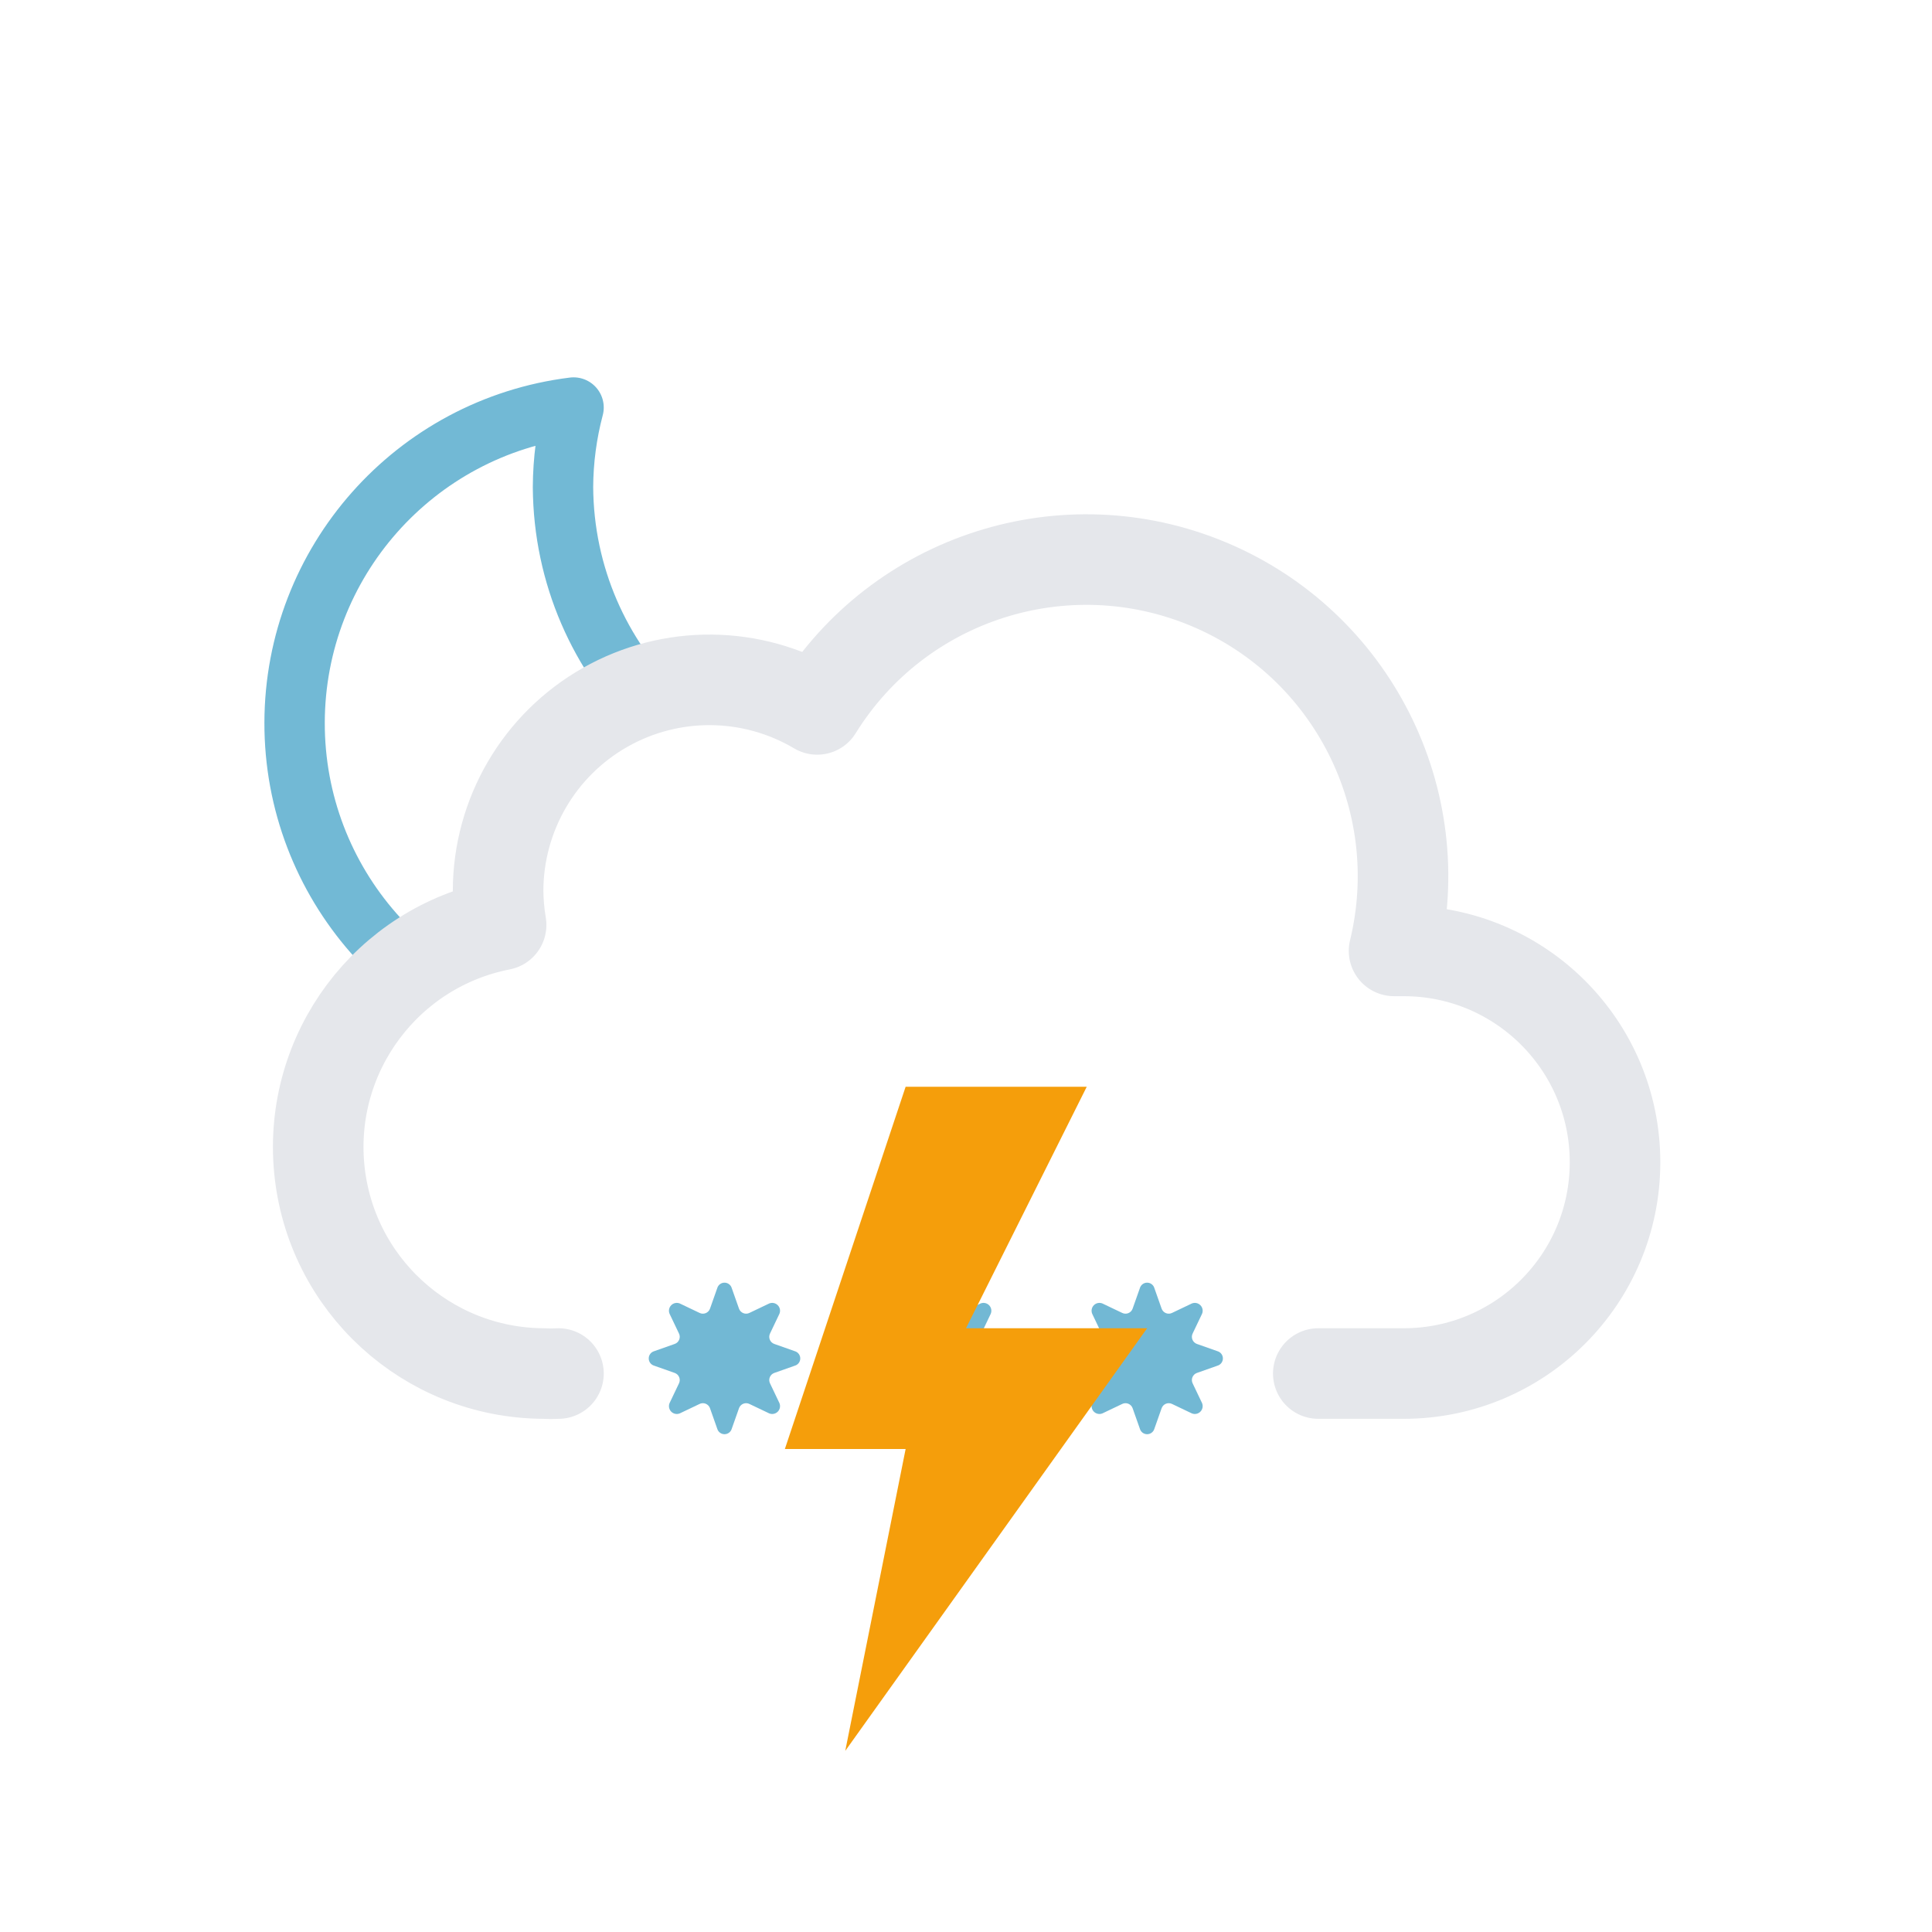
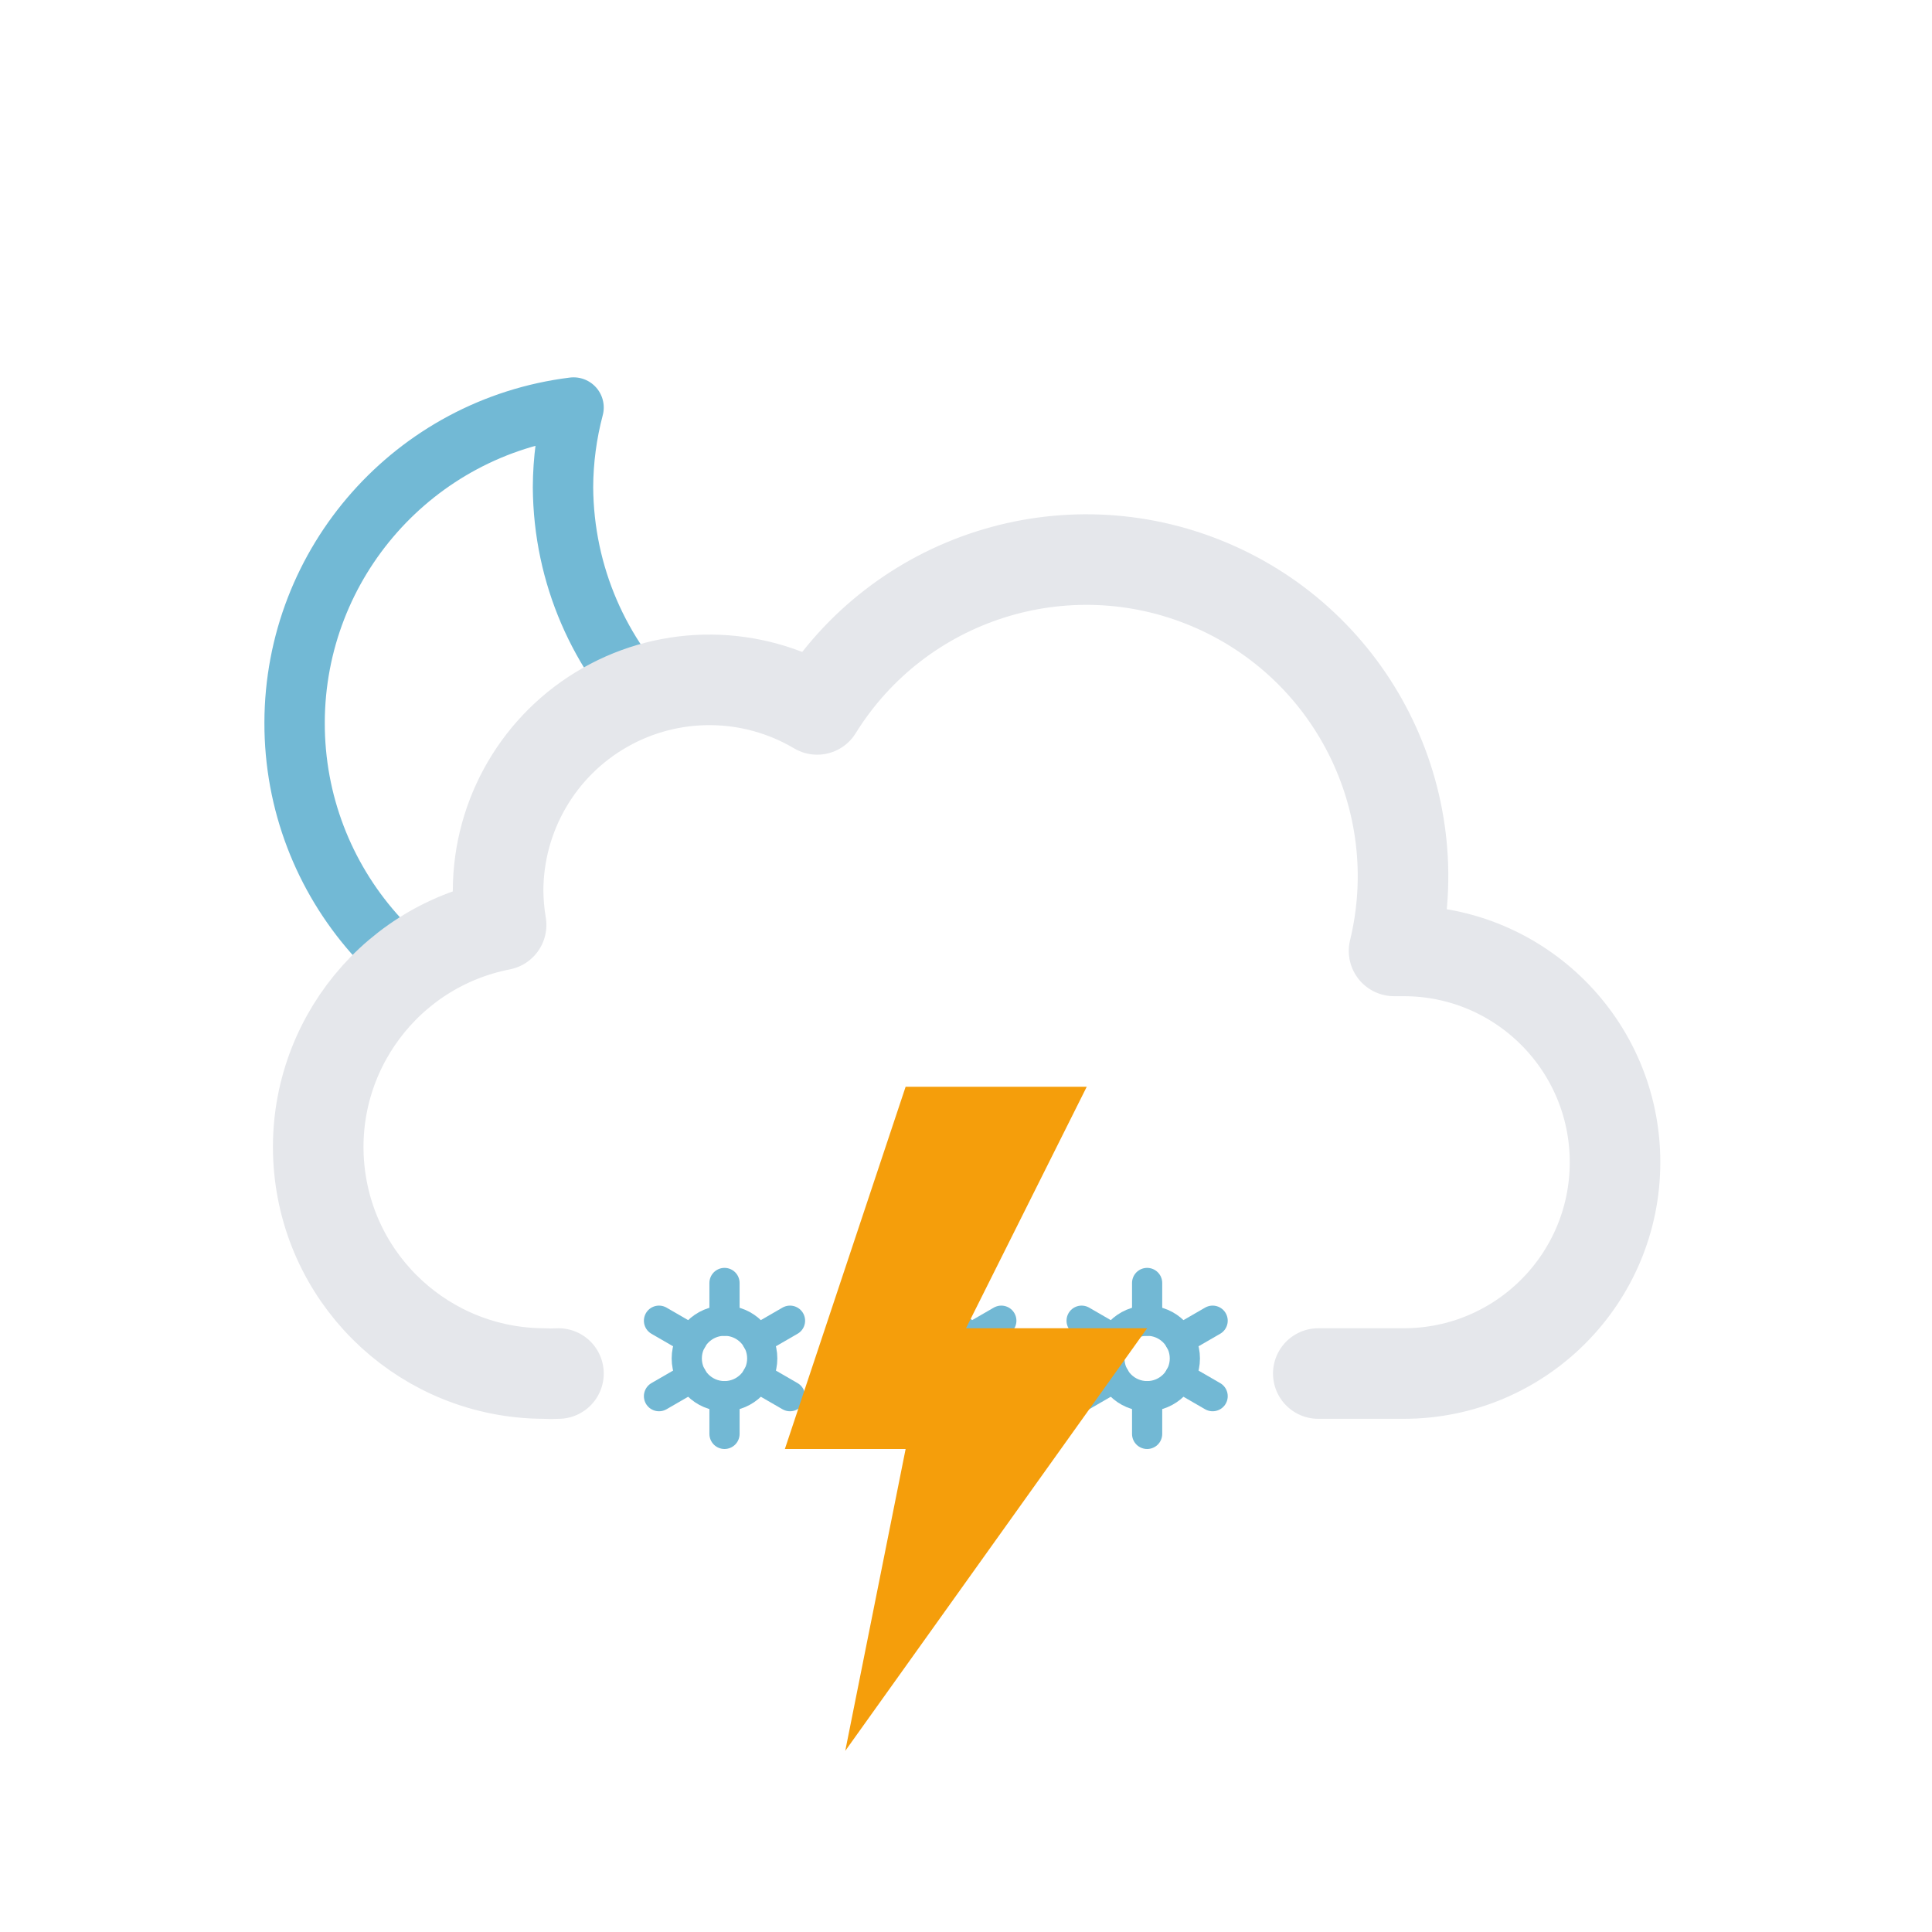
<svg xmlns="http://www.w3.org/2000/svg" viewBox="0 0 64 64">
  <defs>
    <clipPath id="a">
      <polygon points="12 35 6.72 30.79 4.72 24.79 5.72 17.79 9.72 12.79 14.72 9.79 20.72 9.79 25.72 10.79 28.72 13.79 33 20 27 24 21 24 18 27 18 31 14 33 12 35" fill="none" />
    </clipPath>
  </defs>
  <g clip-path="url(#a)">
    <path d="M29.33,26.68A10.61,10.61,0,0,1,18.65,16.14,10.5,10.5,0,0,1,19,13.5,10.54,10.54,0,1,0,30.5,26.61,11.48,11.48,0,0,1,29.33,26.68Z" fill="none" stroke="#72b9d5" stroke-linecap="round" stroke-linejoin="round" stroke-width="2" />
  </g>
  <path d="M43.67,45.5H46.5a7,7,0,0,0,0-14l-.32,0a10.49,10.49,0,0,0-19.11-8,7,7,0,0,0-10.57,6,7.21,7.21,0,0,0,.1,1.14A7.5,7.5,0,0,0,18,45.5a4.19,4.19,0,0,0,.5,0v0" fill="none" stroke="#e5e7eb" stroke-linecap="round" stroke-linejoin="round" stroke-width="3" />
-   <path d="M24.24,42.67l.24.68a.25.25,0,0,0,.35.14l.65-.31a.26.26,0,0,1,.34.34l-.31.65a.25.25,0,0,0,.14.35l.68.24a.25.25,0,0,1,0,.48l-.68.24a.25.25,0,0,0-.14.35l.31.65a.26.26,0,0,1-.34.34l-.65-.31a.25.25,0,0,0-.35.14l-.24.68a.25.25,0,0,1-.48,0l-.24-.68a.25.25,0,0,0-.35-.14l-.65.31a.26.26,0,0,1-.34-.34l.31-.65a.25.25,0,0,0-.14-.35l-.68-.24a.25.25,0,0,1,0-.48l.68-.24a.25.25,0,0,0,.14-.35l-.31-.65a.26.26,0,0,1,.34-.34l.65.31a.25.25,0,0,0,.35-.14l.24-.68A.25.25,0,0,1,24.24,42.67Z" fill="#72b8d4" />
-   <path d="M31.24,42.67l.24.68a.25.25,0,0,0,.35.14l.65-.31a.26.26,0,0,1,.34.34l-.31.65a.25.25,0,0,0,.14.35l.68.24a.25.25,0,0,1,0,.48l-.68.24a.25.25,0,0,0-.14.35l.31.65a.26.26,0,0,1-.34.34l-.65-.31a.25.25,0,0,0-.35.14l-.24.68a.25.25,0,0,1-.48,0l-.24-.68a.25.25,0,0,0-.35-.14l-.65.31a.26.26,0,0,1-.34-.34l.31-.65a.25.25,0,0,0-.14-.35l-.68-.24a.25.25,0,0,1,0-.48l.68-.24a.25.25,0,0,0,.14-.35l-.31-.65a.26.26,0,0,1,.34-.34l.65.31a.25.25,0,0,0,.35-.14l.24-.68A.25.25,0,0,1,31.24,42.67Z" fill="#72b8d4" />
-   <path d="M38.24,42.67l.24.68a.25.25,0,0,0,.35.14l.65-.31a.26.26,0,0,1,.34.34l-.31.65a.25.25,0,0,0,.14.35l.68.24a.25.25,0,0,1,0,.48l-.68.24a.25.25,0,0,0-.14.35l.31.65a.26.26,0,0,1-.34.34l-.65-.31a.25.25,0,0,0-.35.14l-.24.68a.25.25,0,0,1-.48,0l-.24-.68a.25.25,0,0,0-.35-.14l-.65.31a.26.26,0,0,1-.34-.34l.31-.65a.25.25,0,0,0-.14-.35l-.68-.24a.25.25,0,0,1,0-.48l.68-.24a.25.25,0,0,0,.14-.35l-.31-.65a.26.26,0,0,1,.34-.34l.65.31a.25.25,0,0,0,.35-.14l.24-.68A.25.25,0,0,1,38.24,42.67Z" fill="#72b8d4" />
+   <circle cx="31" cy="45" r="1.25" fill="none" stroke="#72b8d4" stroke-miterlimit="10" />
+   <path d="M33.17,46.25l-1.09-.63m-2.16-1.24-1.09-.63M31,42.5v1.25m0,3.75V46.25m-1.08-.63-1.09.63m4.34-2.5-1.09.63" fill="none" stroke="#72b8d4" stroke-linecap="round" stroke-miterlimit="10" />
+   <circle cx="24" cy="45" r="1.25" fill="none" stroke="#72b8d4" stroke-miterlimit="10" />
+   <path d="M26.17,46.25l-1.09-.63m-2.16-1.24-1.09-.63M24,42.5v1.25m0,3.75V46.25m-1.08-.63-1.09.63m4.34-2.5-1.09.63" fill="none" stroke="#72b8d4" stroke-linecap="round" stroke-miterlimit="10" />
+   <circle cx="38" cy="45" r="1.25" fill="none" stroke="#72b8d4" stroke-miterlimit="10" />
+   <path d="M40.17,46.25l-1.09-.63m-2.16-1.24-1.09-.63M38,42.5v1.25m0,3.75V46.25m-1.08-.63-1.09.63m4.34-2.5-1.09.63" fill="none" stroke="#72b8d4" stroke-linecap="round" stroke-miterlimit="10" />
  <polygon points="30 36 26 48 30 48 28 58 38 44 32 44 36 36 30 36" fill="#f59e0b" />
</svg>
